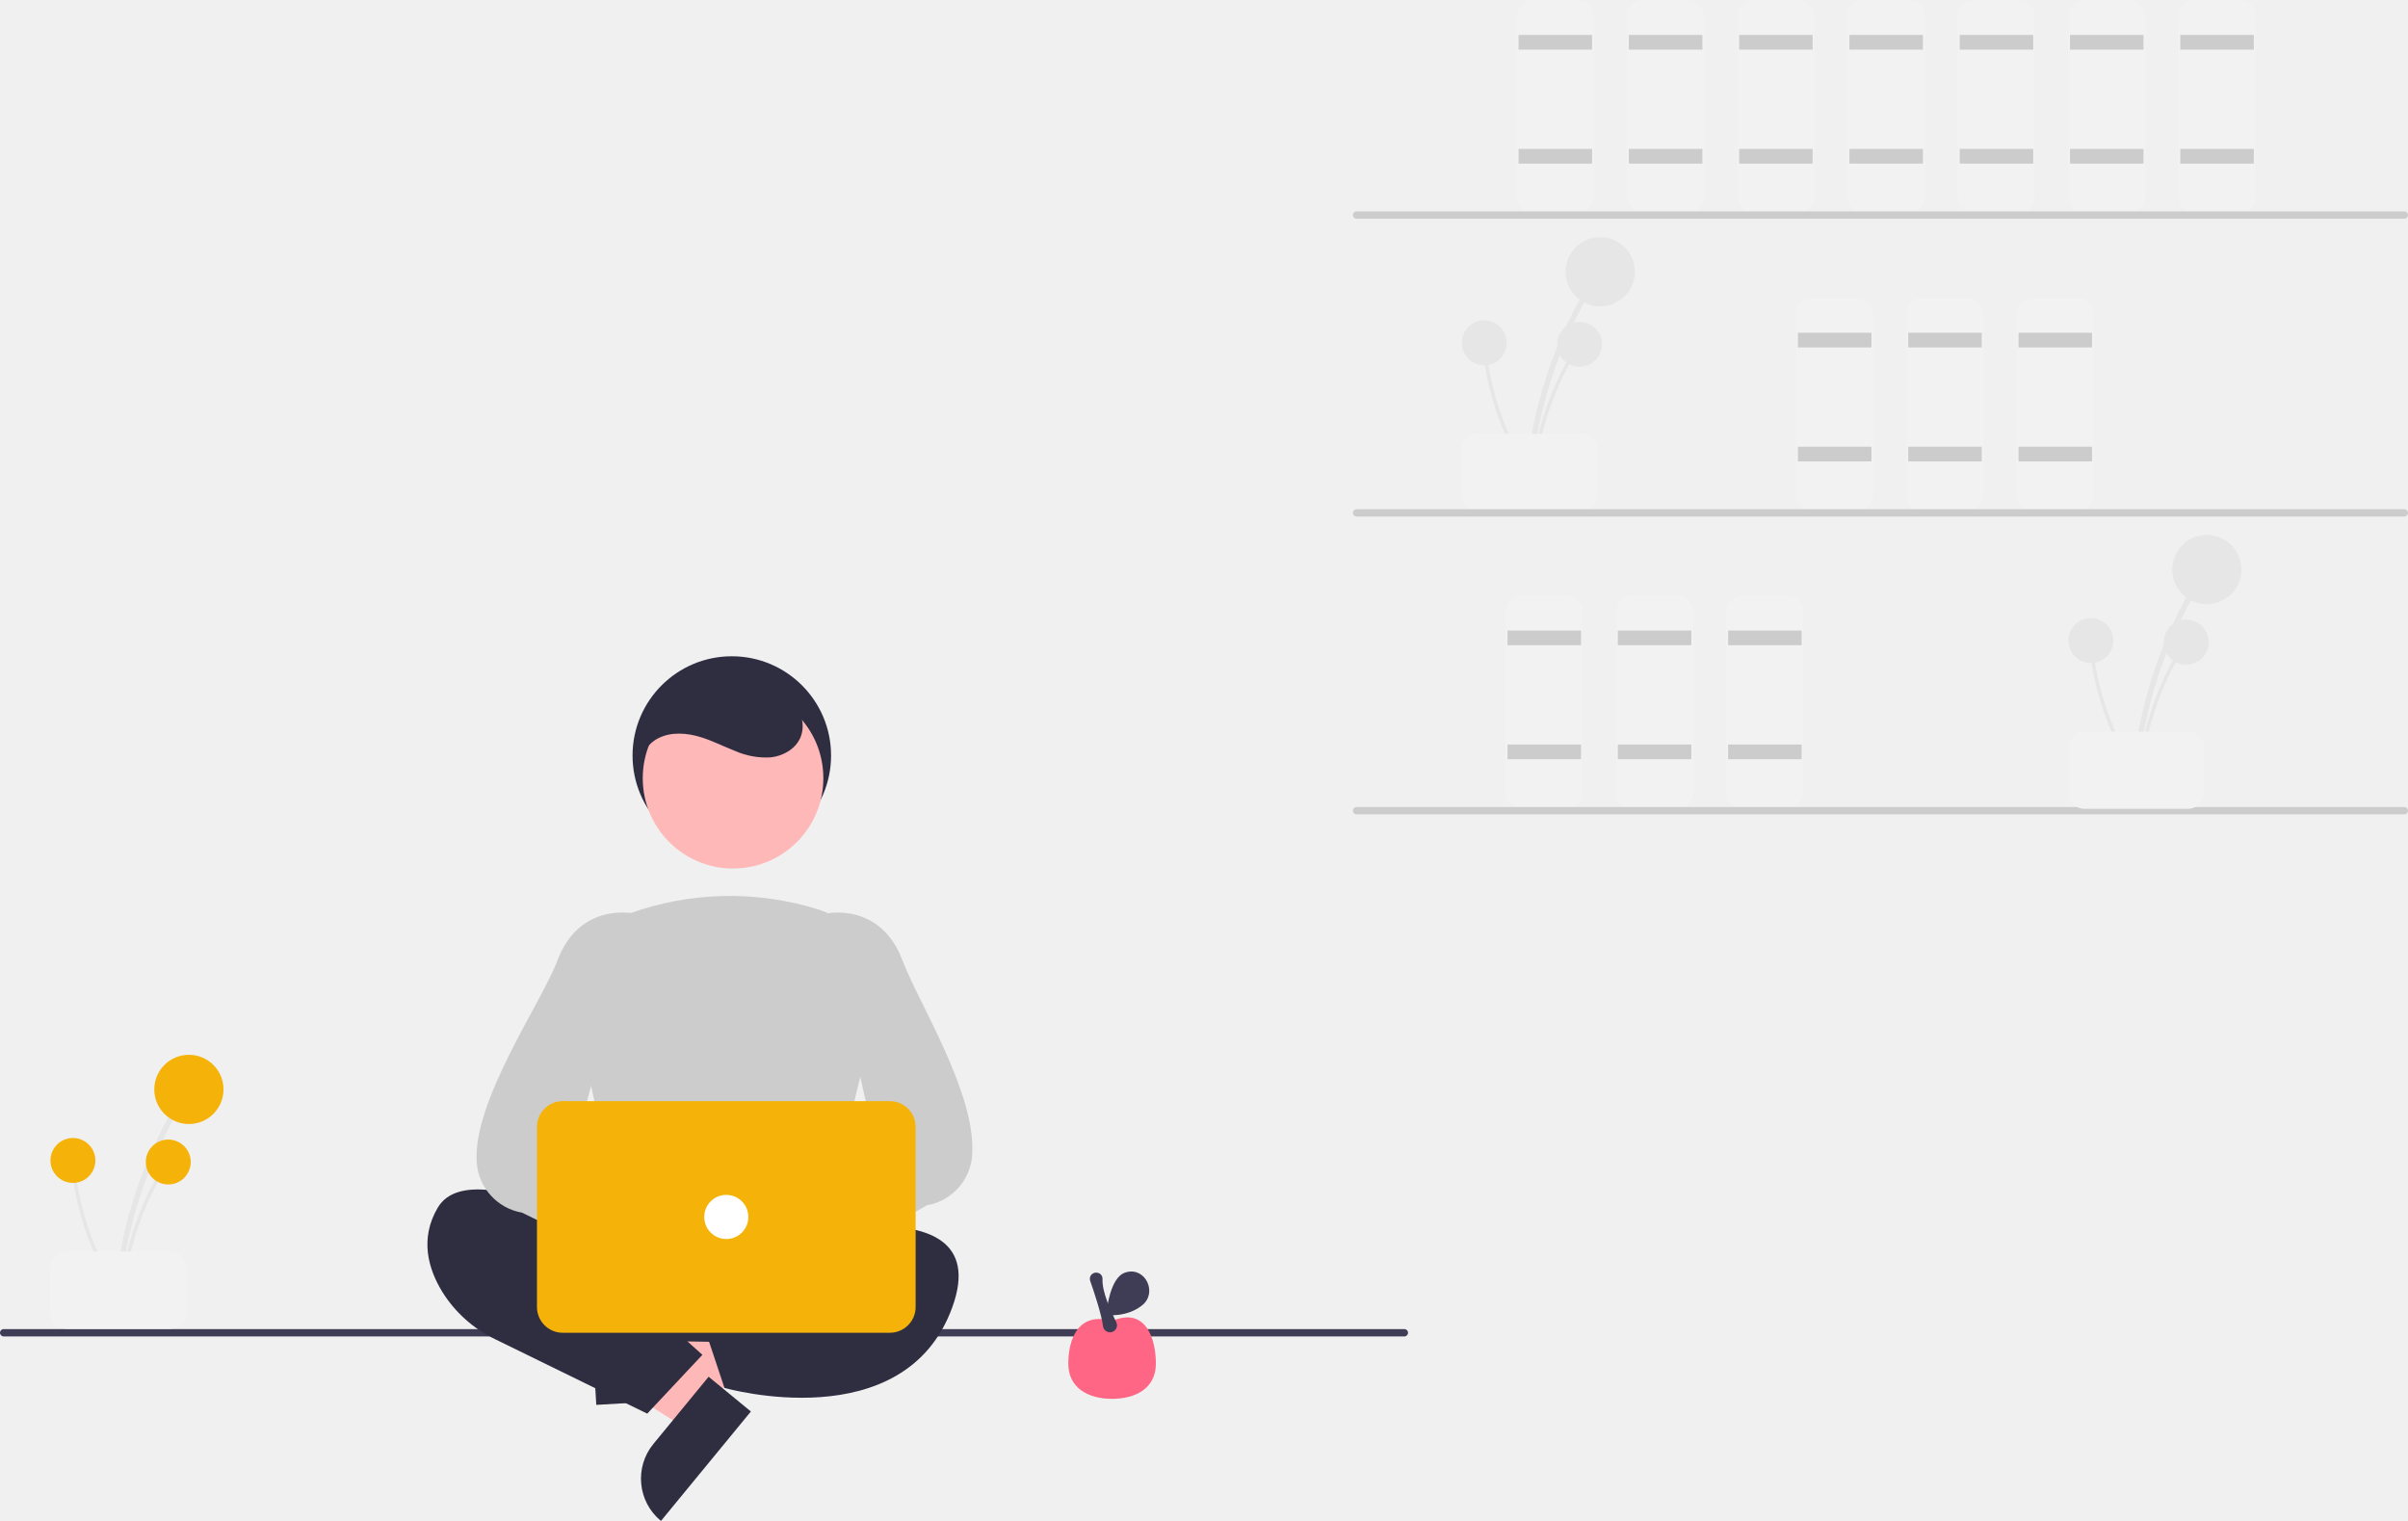
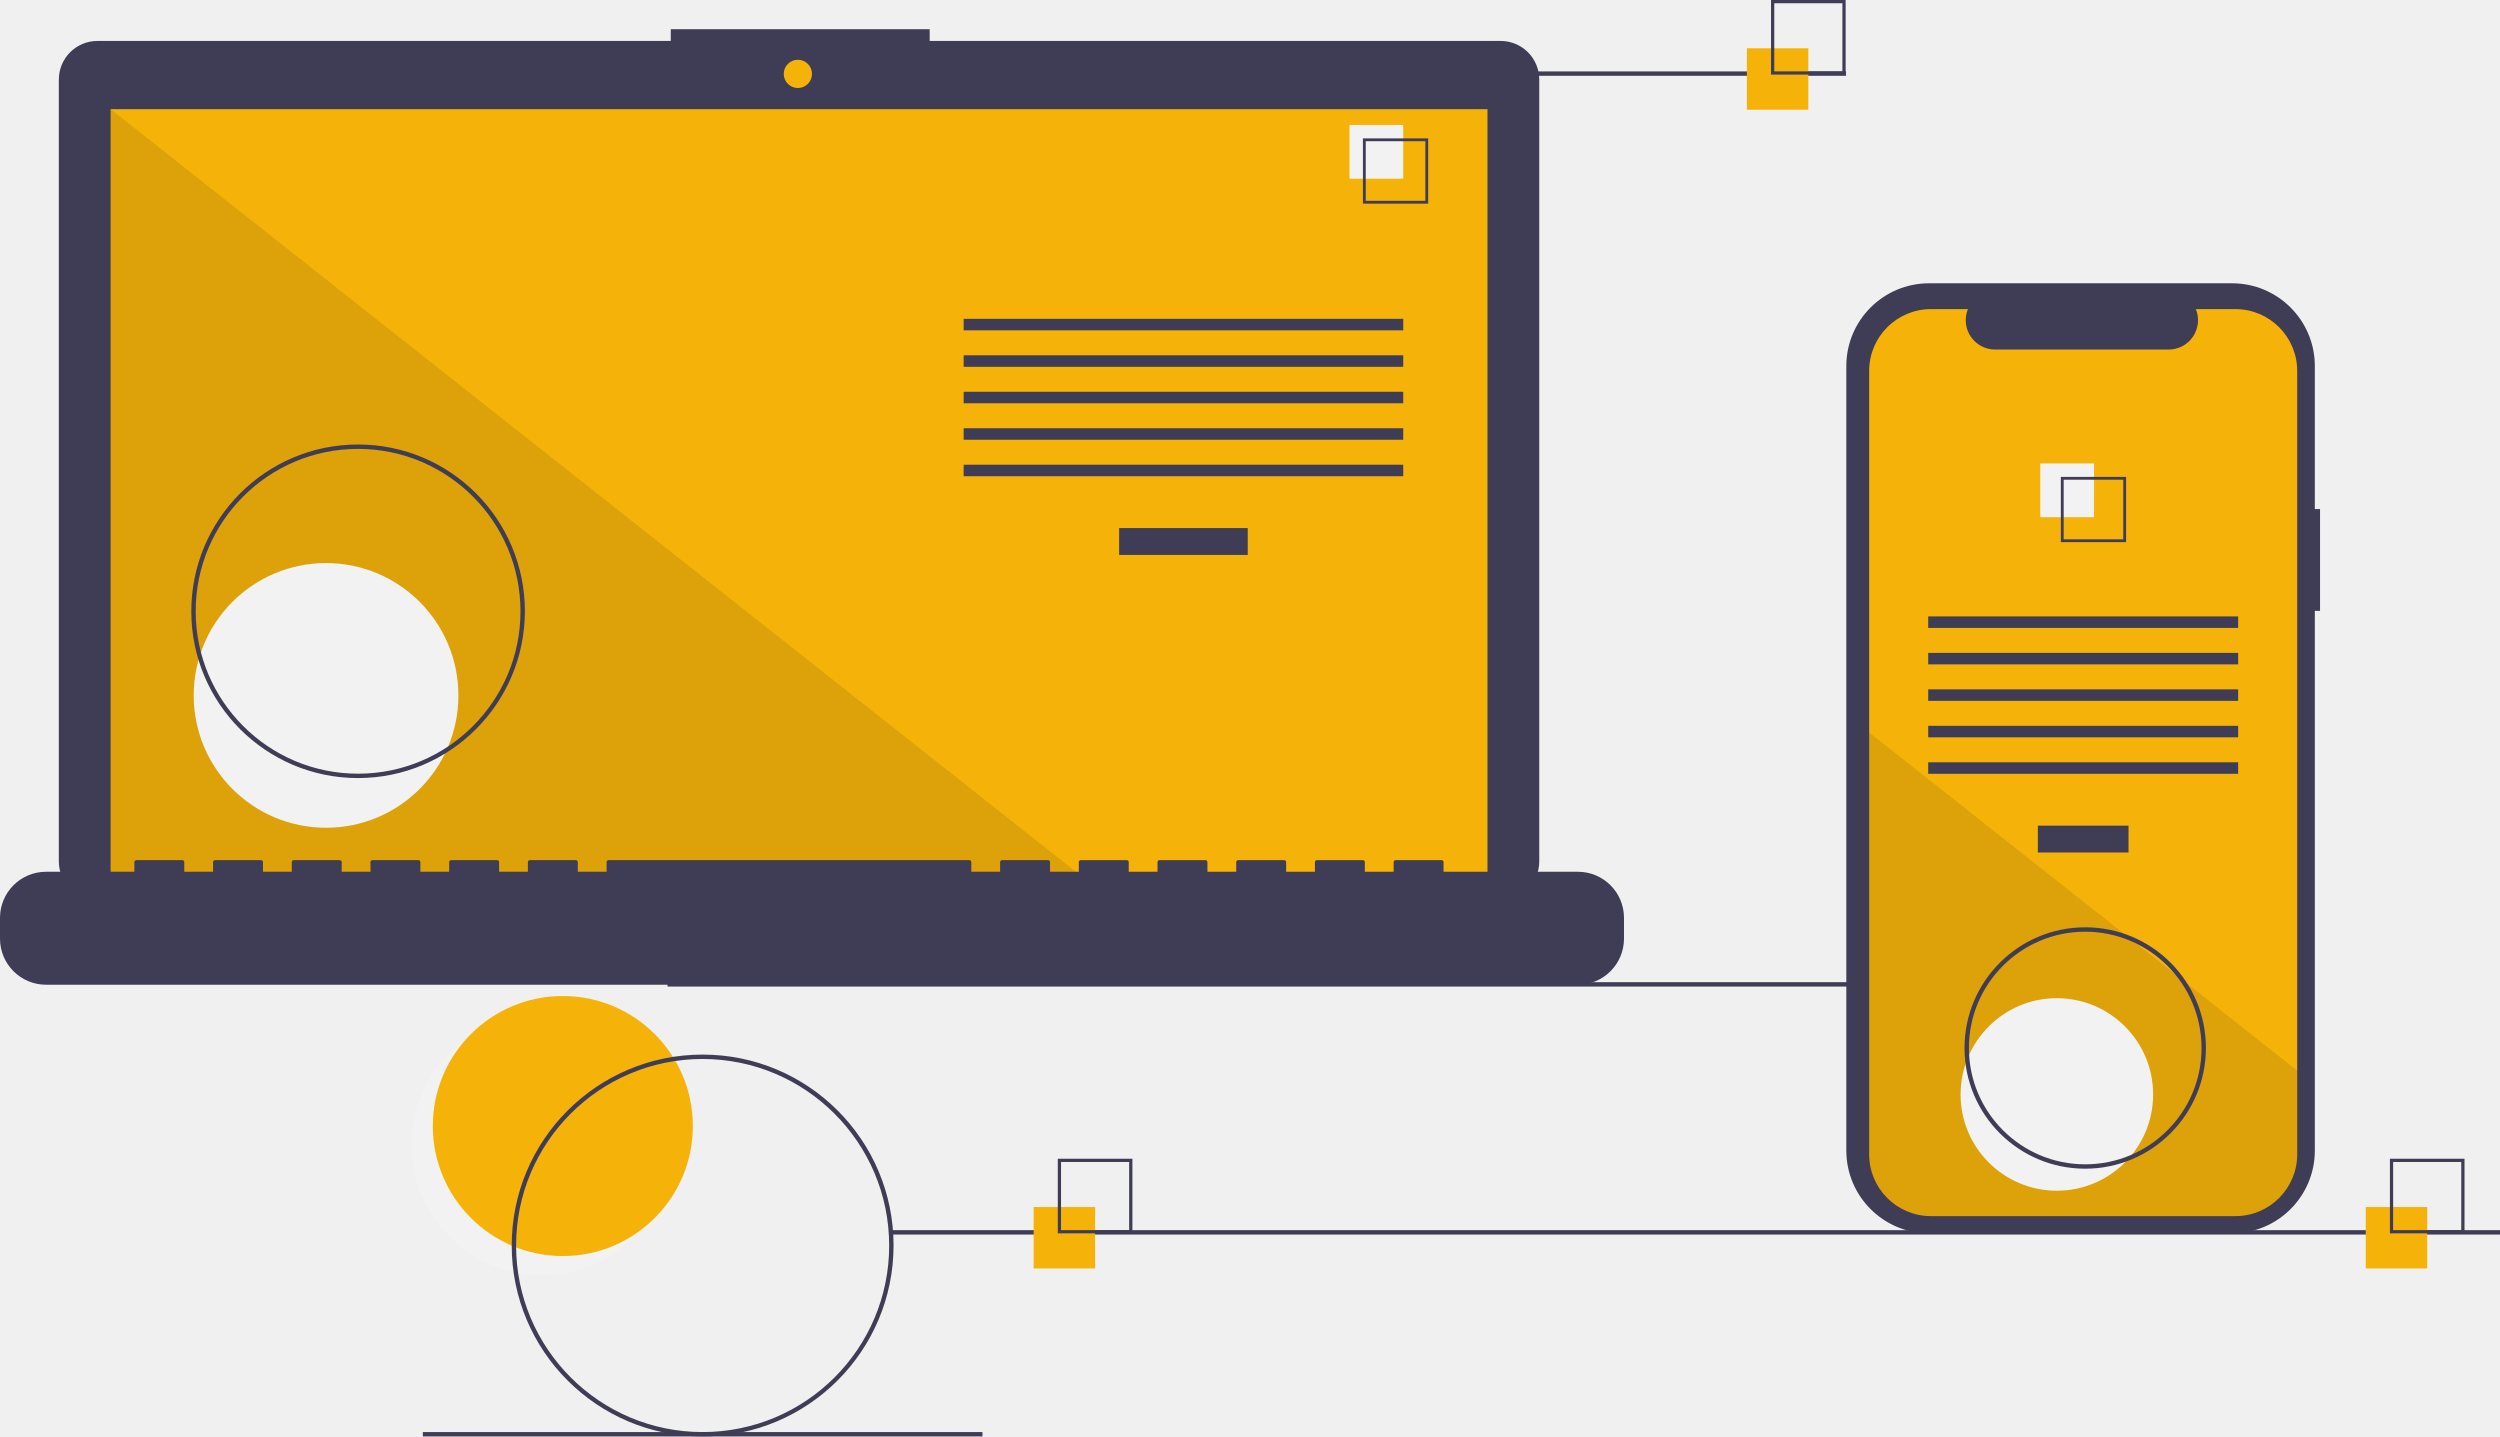
- <svg xmlns="http://www.w3.org/2000/svg" data-name="Layer 1" width="655" height="413.68" viewBox="0 0 655 413.68">
-   <path d="M689.063,372.583a122.041,122.041,0,0,1,10.101-38.517q2.28-5.092,5.018-9.961a.744.744,0,0,0-1.284-.75,123.729,123.729,0,0,0-13.768,37.982q-1.034,5.584-1.554,11.246c-.088.952,1.399.946,1.486,0Z" transform="translate(-272.5 -243.1602)" fill="#e6e6e6" />
-   <circle cx="435.282" cy="73.914" r="9.414" fill="#e6e6e6" />
-   <path d="M690.026,372.833a79.174,79.174,0,0,1,6.553-24.988q1.479-3.304,3.255-6.462a.483.483,0,0,0-.833-.487,80.268,80.268,0,0,0-8.932,24.641q-.671,3.622-1.008,7.296c-.057.618.908.614.964,0Z" transform="translate(-272.5 -243.1602)" fill="#e6e6e6" />
-   <circle cx="429.67" cy="93.662" r="6.108" fill="#e6e6e6" />
-   <path d="M688.809,372.257a79.174,79.174,0,0,1-10.202-23.733q-.866-3.515-1.408-7.097a.483.483,0,0,0-.956.128,80.268,80.268,0,0,0,8.113,24.922q1.699,3.269,3.693,6.373c.335.522,1.093-.074.76-.593Z" transform="translate(-272.5 -243.1602)" fill="#e6e6e6" />
-   <circle cx="403.735" cy="93.233" r="6.108" fill="#e6e6e6" />
-   <path d="M670.059,377.66v-12a4.505,4.505,0,0,1,4.5-4.5h28a4.505,4.505,0,0,1,4.5,4.5v12a4.505,4.505,0,0,1-4.5,4.5h-28A4.505,4.505,0,0,1,670.059,377.66Z" transform="translate(-272.5 -243.1602)" fill="#f2f2f2" style="isolation:isolate" />
-   <path d="M701.559,301.16h-12a4.505,4.505,0,0,1-4.5-4.5v-49a4.505,4.505,0,0,1,4.5-4.5h12a4.505,4.505,0,0,1,4.5,4.5v49A4.505,4.505,0,0,1,701.559,301.16Z" transform="translate(-272.5 -243.1602)" fill="#f2f2f2" style="isolation:isolate" />
-   <rect x="413.059" y="9.5" width="20" height="4" fill="#ccc" />
-   <rect x="413.059" y="40.5" width="20" height="4" fill="#ccc" />
-   <path d="M731.559,301.16h-12a4.505,4.505,0,0,1-4.5-4.5v-49a4.505,4.505,0,0,1,4.5-4.5h12a4.505,4.505,0,0,1,4.5,4.5v49A4.505,4.505,0,0,1,731.559,301.16Z" transform="translate(-272.5 -243.1602)" fill="#f2f2f2" style="isolation:isolate" />
-   <rect x="443.059" y="9.5" width="20" height="4" fill="#ccc" />
-   <rect x="443.059" y="40.5" width="20" height="4" fill="#ccc" />
-   <path d="M761.559,301.16h-12a4.505,4.505,0,0,1-4.5-4.5v-49a4.505,4.505,0,0,1,4.5-4.5h12a4.505,4.505,0,0,1,4.5,4.5v49A4.505,4.505,0,0,1,761.559,301.16Z" transform="translate(-272.5 -243.1602)" fill="#f2f2f2" style="isolation:isolate" />
-   <rect x="473.059" y="9.5" width="20" height="4" fill="#ccc" />
-   <rect x="473.059" y="40.5" width="20" height="4" fill="#ccc" />
-   <path d="M777.559,382.16h-12a4.505,4.505,0,0,1-4.5-4.5v-49a4.505,4.505,0,0,1,4.5-4.5h12a4.505,4.505,0,0,1,4.5,4.5v49A4.505,4.505,0,0,1,777.559,382.16Z" transform="translate(-272.5 -243.1602)" fill="#f2f2f2" style="isolation:isolate" />
-   <rect x="489.059" y="90.5" width="20" height="4" fill="#ccc" />
-   <rect x="489.059" y="121.5" width="20" height="4" fill="#ccc" />
-   <path d="M807.559,382.16h-12a4.505,4.505,0,0,1-4.5-4.5v-49a4.505,4.505,0,0,1,4.5-4.5h12a4.505,4.505,0,0,1,4.5,4.5v49A4.505,4.505,0,0,1,807.559,382.16Z" transform="translate(-272.5 -243.1602)" fill="#f2f2f2" style="isolation:isolate" />
-   <rect x="519.059" y="90.5" width="20" height="4" fill="#ccc" />
-   <rect x="519.059" y="121.5" width="20" height="4" fill="#ccc" />
-   <path d="M837.559,382.16h-12a4.505,4.505,0,0,1-4.5-4.5v-49a4.505,4.505,0,0,1,4.5-4.5h12a4.505,4.505,0,0,1,4.5,4.5v49A4.505,4.505,0,0,1,837.559,382.16Z" transform="translate(-272.5 -243.1602)" fill="#f2f2f2" style="isolation:isolate" />
-   <rect x="549.059" y="90.5" width="20" height="4" fill="#ccc" />
-   <rect x="549.059" y="121.5" width="20" height="4" fill="#ccc" />
-   <path d="M698.559,463.16h-12a4.505,4.505,0,0,1-4.5-4.5v-49a4.505,4.505,0,0,1,4.5-4.5h12a4.505,4.505,0,0,1,4.5,4.5v49A4.505,4.505,0,0,1,698.559,463.16Z" transform="translate(-272.5 -243.1602)" fill="#f2f2f2" style="isolation:isolate" />
-   <rect x="410.059" y="171.5" width="20" height="4" fill="#ccc" />
-   <rect x="410.059" y="202.5" width="20" height="4" fill="#ccc" />
-   <path d="M728.559,463.16h-12a4.505,4.505,0,0,1-4.5-4.5v-49a4.505,4.505,0,0,1,4.5-4.5h12a4.505,4.505,0,0,1,4.5,4.5v49A4.505,4.505,0,0,1,728.559,463.16Z" transform="translate(-272.5 -243.1602)" fill="#f2f2f2" style="isolation:isolate" />
-   <rect x="440.059" y="171.5" width="20" height="4" fill="#ccc" />
-   <rect x="440.059" y="202.5" width="20" height="4" fill="#ccc" />
-   <path d="M758.559,463.16h-12a4.505,4.505,0,0,1-4.5-4.5v-49a4.505,4.505,0,0,1,4.5-4.5h12a4.505,4.505,0,0,1,4.5,4.5v49A4.505,4.505,0,0,1,758.559,463.16Z" transform="translate(-272.5 -243.1602)" fill="#f2f2f2" style="isolation:isolate" />
-   <rect x="470.059" y="171.5" width="20" height="4" fill="#ccc" />
-   <rect x="470.059" y="202.5" width="20" height="4" fill="#ccc" />
-   <path d="M791.559,301.16h-12a4.505,4.505,0,0,1-4.5-4.5v-49a4.505,4.505,0,0,1,4.5-4.5h12a4.505,4.505,0,0,1,4.5,4.5v49A4.505,4.505,0,0,1,791.559,301.16Z" transform="translate(-272.5 -243.1602)" fill="#f2f2f2" style="isolation:isolate" />
-   <rect x="503.059" y="9.5" width="20" height="4" fill="#ccc" />
-   <rect x="503.059" y="40.5" width="20" height="4" fill="#ccc" />
-   <path d="M821.559,301.16h-12a4.505,4.505,0,0,1-4.5-4.5v-49a4.505,4.505,0,0,1,4.5-4.5h12a4.505,4.505,0,0,1,4.5,4.5v49A4.505,4.505,0,0,1,821.559,301.16Z" transform="translate(-272.5 -243.1602)" fill="#f2f2f2" style="isolation:isolate" />
-   <rect x="533.059" y="9.5" width="20" height="4" fill="#ccc" />
-   <rect x="533.059" y="40.5" width="20" height="4" fill="#ccc" />
-   <path d="M851.559,301.16h-12a4.505,4.505,0,0,1-4.5-4.5v-49a4.505,4.505,0,0,1,4.5-4.5h12a4.505,4.505,0,0,1,4.5,4.5v49A4.505,4.505,0,0,1,851.559,301.16Z" transform="translate(-272.5 -243.1602)" fill="#f2f2f2" style="isolation:isolate" />
-   <rect x="563.059" y="9.5" width="20" height="4" fill="#ccc" />
-   <rect x="563.059" y="40.5" width="20" height="4" fill="#ccc" />
-   <path d="M881.559,301.16h-12a4.505,4.505,0,0,1-4.5-4.5v-49a4.505,4.505,0,0,1,4.5-4.5h12a4.505,4.505,0,0,1,4.5,4.5v49A4.505,4.505,0,0,1,881.559,301.16Z" transform="translate(-272.5 -243.1602)" fill="#f2f2f2" style="isolation:isolate" />
-   <rect x="593.059" y="9.5" width="20" height="4" fill="#ccc" />
-   <rect x="593.059" y="40.5" width="20" height="4" fill="#ccc" />
-   <path d="M926.5,302.66h-285a1,1,0,0,1,0-2h285a1,1,0,0,1,0,2Z" transform="translate(-272.5 -243.1602)" fill="#ccc" />
-   <path d="M926.5,383.66h-285a1,1,0,0,1,0-2h285a1,1,0,0,1,0,2Z" transform="translate(-272.5 -243.1602)" fill="#ccc" />
-   <path d="M926.5,464.66h-285a1,1,0,0,1,0-2h285a1,1,0,0,1,0,2Z" transform="translate(-272.5 -243.1602)" fill="#ccc" />
-   <path d="M854.063,453.583a122.041,122.041,0,0,1,10.101-38.517q2.28-5.092,5.018-9.961a.744.744,0,0,0-1.284-.75,123.729,123.729,0,0,0-13.768,37.982q-1.034,5.584-1.554,11.246c-.088.952,1.399.946,1.486,0Z" transform="translate(-272.5 -243.1602)" fill="#e6e6e6" />
-   <circle cx="600.282" cy="154.914" r="9.414" fill="#e6e6e6" />
-   <path d="M855.026,453.833a79.174,79.174,0,0,1,6.553-24.988q1.479-3.304,3.255-6.462a.483.483,0,0,0-.833-.487,80.268,80.268,0,0,0-8.932,24.641q-.671,3.622-1.008,7.296c-.057.618.908.614.964,0Z" transform="translate(-272.5 -243.1602)" fill="#e6e6e6" />
-   <circle cx="594.67" cy="174.662" r="6.108" fill="#e6e6e6" />
-   <path d="M853.809,453.257a79.174,79.174,0,0,1-10.202-23.733q-.866-3.515-1.408-7.097a.483.483,0,0,0-.956.128,80.268,80.268,0,0,0,8.113,24.922q1.699,3.269,3.693,6.373c.335.522,1.093-.074.76-.593Z" transform="translate(-272.5 -243.1602)" fill="#e6e6e6" />
-   <circle cx="568.735" cy="174.233" r="6.108" fill="#e6e6e6" />
-   <path d="M835.059,458.66v-12a4.505,4.505,0,0,1,4.5-4.5h28a4.505,4.505,0,0,1,4.5,4.5v12a4.505,4.505,0,0,1-4.5,4.5h-28A4.505,4.505,0,0,1,835.059,458.66Z" transform="translate(-272.5 -243.1602)" fill="#f2f2f2" style="isolation:isolate" />
-   <path d="M654.5,606.66h-381a1,1,0,0,1,0-2h381a1,1,0,0,1,0,2Z" transform="translate(-272.5 -243.1602)" fill="#3f3d56" />
-   <circle cx="199.059" cy="205.5" r="27" fill="#2f2e41" />
-   <polygon points="173.405 378.826 172.69 366.588 219.556 358.003 220.612 376.067 173.405 378.826" fill="#ffb8b8" />
-   <path d="M436.622,598.163h23.644a0,0,0,0,1,0,0v14.887a0,0,0,0,1,0,0H421.735a0,0,0,0,1,0,0v0A14.887,14.887,0,0,1,436.622,598.163Z" transform="translate(747.3404 -113.1422) rotate(86.65462)" fill="#2f2e41" />
-   <polygon points="193.789 378.714 186.004 388.185 145.768 362.666 157.257 348.688 193.789 378.714" fill="#ffb8b8" />
-   <path d="M454.39,629.787h23.644a0,0,0,0,1,0,0v14.887a0,0,0,0,1,0,0H439.503a0,0,0,0,1,0,0v0A14.887,14.887,0,0,1,454.39,629.787Z" transform="translate(-597.3196 343.8614) rotate(-50.58212)" fill="#2f2e41" />
-   <path d="M443.887,577.83l-5.32,25.079a4,4,0,0,0,3.848,4.83l52.298.844a4,4,0,0,0,4.004-4.695l-4.575-25.922a4,4,0,0,0-3.939-3.305H447.8A4,4,0,0,0,443.887,577.83Z" transform="translate(-272.5 -243.1602)" fill="#2f2e41" />
-   <path d="M452.559,586.66s-51-32-61-15c-5,8.5-2.5,16.75,1.25,22.875a34.631,34.631,0,0,0,14.402,12.891l41.347,20.234,15-16-10-9Z" transform="translate(-272.5 -243.1602)" fill="#2f2e41" />
-   <path d="M478.559,581.66s66-19,53,17-62,22-62,22l-5-15,17-12Z" transform="translate(-272.5 -243.1602)" fill="#2f2e41" />
-   <circle cx="199.398" cy="211.665" r="24.561" fill="#ffb8b8" />
-   <path d="M473.185,585.629a131.994,131.994,0,0,1-30.257-3.986l-.292-.08-13.706-63.045a23.225,23.225,0,0,1,14.933-26.943,80.46,80.46,0,0,1,51.3-1.024h0a23.47,23.47,0,0,1,15.635,27.765l-15.308,63.195-.216.103C488.911,584.626,480.956,585.629,473.185,585.629Z" transform="translate(-272.5 -243.1602)" fill="#ccc" />
-   <path d="M454.774,590.527a10.056,10.056,0,0,1,14.475-5.312l26.987-23.425,2.442,18.408-26.001,19.422a10.11,10.11,0,0,1-17.902-9.094Z" transform="translate(-272.5 -243.1602)" fill="#ffb8b8" />
-   <path d="M480.512,595.636a4.534,4.534,0,0,1-1.296-.19,4.453,4.453,0,0,1-2.962-2.816l-3.257-9.229a4.472,4.472,0,0,1,1.302-4.902l36.769-22.074L496.573,491.763l.369-.089c.15-.037,15-3.417,21.086,12.811,4.261,11.365,20.031,36.077,18.919,52.776a14.885,14.885,0,0,1-12.322,13.728l-41.388,23.713A4.456,4.456,0,0,1,480.512,595.636Z" transform="translate(-272.5 -243.1602)" fill="#ccc" />
-   <path d="M484.636,588.333a10.056,10.056,0,0,0-14.475-5.312l-26.986-23.425-2.442,18.408,26.001,19.422a10.11,10.11,0,0,0,17.902-9.094Z" transform="translate(-272.5 -243.1602)" fill="#ffb8b8" />
-   <path d="M461.606,595.636a4.456,4.456,0,0,1-2.724-.935l-44.388-21.713a14.885,14.885,0,0,1-12.322-13.728c-1.113-16.699,17.657-43.411,21.919-54.776,6.085-16.228,20.936-12.849,21.086-12.811l.369.089L428.051,558.424l39.769,20.074a4.472,4.472,0,0,1,1.302,4.902l-3.257,9.229a4.453,4.453,0,0,1-2.962,2.816A4.535,4.535,0,0,1,461.606,595.636Z" transform="translate(-272.5 -243.1602)" fill="#ccc" />
-   <path d="M514.559,605.66h-89a7.008,7.008,0,0,1-7-7v-49a7.008,7.008,0,0,1,7-7h89a7.008,7.008,0,0,1,7,7v49A7.008,7.008,0,0,1,514.559,605.66Z" transform="translate(-272.5 -243.1602)" fill="#f5b30a" />
-   <circle cx="197.559" cy="331" r="6" fill="#fff" />
-   <path d="M447.091,453.826c-1.456-3.692.933-8.092,4.476-9.881s7.818-1.448,11.608-.27c3.185.991,6.17,2.526,9.277,3.738a20.762,20.762,0,0,0,9.753,1.737c3.314-.374,6.613-2.233,7.969-5.28,1.406-3.159.45-7.013-1.715-9.709a18.799,18.799,0,0,0-8.612-5.535c-7.308-2.574-15.748-2.65-22.532,1.093s-11.394,11.71-9.992,19.33" transform="translate(-272.5 -243.1602)" fill="#2f2e41" />
-   <path d="M305.162,594.979A122.042,122.042,0,0,1,315.263,556.461q2.28-5.092,5.018-9.961a.744.744,0,0,0-1.284-.75,123.728,123.728,0,0,0-13.768,37.982q-1.034,5.584-1.554,11.246c-.088.952,1.399.946,1.486,0Z" transform="translate(-272.5 -243.1602)" fill="#e6e6e6" />
-   <circle cx="51.381" cy="296.31" r="9.414" fill="#f5b30a" />
-   <path d="M306.125,595.229a79.174,79.174,0,0,1,6.553-24.988q1.479-3.304,3.255-6.462a.483.483,0,0,0-.833-.487,80.269,80.269,0,0,0-8.932,24.641q-.671,3.622-1.008,7.296c-.057.618.908.614.964,0Z" transform="translate(-272.5 -243.1602)" fill="#e6e6e6" />
-   <circle cx="45.769" cy="316.058" r="6.108" fill="#f5b30a" />
-   <path d="M304.908,594.652a79.174,79.174,0,0,1-10.202-23.733q-.866-3.515-1.408-7.097a.483.483,0,0,0-.956.128,80.268,80.268,0,0,0,8.113,24.922q1.699,3.269,3.693,6.373c.335.522,1.093-.074.76-.593Z" transform="translate(-272.5 -243.1602)" fill="#e6e6e6" />
-   <circle cx="19.835" cy="315.629" r="6.108" fill="#f5b30a" />
-   <path d="M286.159,600.056v-12a4.505,4.505,0,0,1,4.5-4.5h28a4.505,4.505,0,0,1,4.5,4.5v12a4.505,4.505,0,0,1-4.5,4.5h-28A4.505,4.505,0,0,1,286.159,600.056Z" transform="translate(-272.5 -243.1602)" fill="#f2f2f2" style="isolation:isolate" />
-   <path d="M586.909,614.061c0,6.577-5.332,9.567-11.909,9.567s-11.909-2.99-11.909-9.567S565.738,599.81,575,602.456C584.262,598.487,586.909,607.484,586.909,614.061Z" transform="translate(-272.5 -243.1602)" fill="#ff6584" />
-   <path d="M574.42,605.537a1.904,1.904,0,0,1-1.891-1.659c-.394-3.281-2.568-9.708-3.484-12.318l-0-.001a1.703,1.703,0,0,1,.22-1.566,1.787,1.787,0,0,1,2.663-.192,1.705,1.705,0,0,1,.468,1.276c-.179,3.351,2.263,8.765,3.735,11.694a1.908,1.908,0,0,1-1.51,2.756A1.763,1.763,0,0,1,574.42,605.537Z" transform="translate(-272.5 -243.1602)" fill="#3f3d56" />
-   <path d="M583.232,598.146c4.134-3.383.891-10.308-4.283-8.978a4.178,4.178,0,0,0-1.864.994c-3.174,2.998-3.666,10.669-3.666,10.669S579.024,601.59,583.232,598.146Z" transform="translate(-272.5 -243.1602)" fill="#3f3d56" />
+ <svg xmlns="http://www.w3.org/2000/svg" data-name="Layer 1" width="1139.171" height="654.543" viewBox="0 0 1139.171 654.543">
+   <circle cx="246.827" cy="521.765" r="59.243" fill="#f2f2f2" />
+   <circle cx="256.46" cy="513.095" r="59.243" fill="#f5b30a" />
+   <rect x="304.171" y="447.543" width="733" height="2" fill="#3f3d56" />
+   <path d="M714.207,141.381H454.038v-5.362h-117.971v5.362H74.825a17.599,17.599,0,0,0-17.599,17.599V515.231a17.599,17.599,0,0,0,17.599,17.599H714.207a17.599,17.599,0,0,0,17.599-17.599V158.979A17.599,17.599,0,0,0,714.207,141.381Z" transform="translate(-30.41456 -122.7284)" fill="#3f3d56" />
+   <rect x="50.406" y="49.754" width="627.391" height="353.913" fill="#f5b30a" />
+   <circle cx="363.565" cy="33.667" r="6.435" fill="#f5b30a" />
+   <polygon points="498.374 403.667 50.406 403.667 50.406 49.754 498.374 403.667" opacity="0.1" />
+   <circle cx="148.574" cy="316.876" r="60.307" fill="#f2f2f2" />
+   <rect x="509.953" y="240.622" width="58.605" height="12.246" fill="#3f3d56" />
+   <rect x="439.102" y="145.279" width="200.307" height="5.248" fill="#3f3d56" />
+   <rect x="439.102" y="161.898" width="200.307" height="5.248" fill="#3f3d56" />
+   <rect x="439.102" y="178.518" width="200.307" height="5.248" fill="#3f3d56" />
+   <rect x="439.102" y="195.137" width="200.307" height="5.248" fill="#3f3d56" />
+   <rect x="439.102" y="211.756" width="200.307" height="5.248" fill="#3f3d56" />
+   <rect x="614.917" y="56.934" width="24.492" height="24.492" fill="#f2f2f2" />
+   <path d="M681.195,215.525h-29.74v-29.74h29.74Zm-28.447-1.293h27.154V187.078H652.748Z" transform="translate(-30.41456 -122.7284)" fill="#3f3d56" />
+   <path d="M749.422,519.96H688.192v-4.412a.875.875,0,0,0-.875-.875h-20.993a.875.875,0,0,0-.875.875v4.412H652.329v-4.412a.875.875,0,0,0-.875-.875H630.462a.875.875,0,0,0-.875.875v4.412H616.467v-4.412a.875.875,0,0,0-.875-.875H594.599a.875.875,0,0,0-.875.875v4.412H580.604v-4.412a.875.875,0,0,0-.875-.875H558.736a.875.875,0,0,0-.875.875v4.412H544.741v-4.412a.875.875,0,0,0-.875-.875H522.873a.875.875,0,0,0-.875.875v4.412H508.878v-4.412a.875.875,0,0,0-.875-.875h-20.993a.875.875,0,0,0-.875.875v4.412H473.015v-4.412a.875.875,0,0,0-.875-.875H307.696a.875.875,0,0,0-.875.875v4.412H293.701v-4.412a.875.875,0,0,0-.875-.875H271.833a.875.875,0,0,0-.875.875v4.412H257.838v-4.412a.875.875,0,0,0-.875-.875h-20.993a.875.875,0,0,0-.875.875v4.412H221.975v-4.412a.875.875,0,0,0-.875-.875H200.107a.875.875,0,0,0-.875.875v4.412H186.112v-4.412a.875.875,0,0,0-.875-.875H164.244a.875.875,0,0,0-.875.875v4.412H150.249v-4.412a.875.875,0,0,0-.875-.875H128.381a.875.875,0,0,0-.875.875v4.412H114.386v-4.412a.875.875,0,0,0-.875-.875H92.519a.875.875,0,0,0-.875.875v4.412H51.407a20.993,20.993,0,0,0-20.993,20.993v9.492A20.993,20.993,0,0,0,51.407,571.438H749.422a20.993,20.993,0,0,0,20.993-20.993v-9.492A20.993,20.993,0,0,0,749.422,519.96Z" transform="translate(-30.41456 -122.7284)" fill="#3f3d56" />
+   <path d="M193.586,477.272a76,76,0,1,1,76-76A76.086,76.086,0,0,1,193.586,477.272Zm0-150a74,74,0,1,0,74,74A74.084,74.084,0,0,0,193.586,327.272Z" transform="translate(-30.41456 -122.7284)" fill="#3f3d56" />
+   <rect x="586.171" y="32.543" width="255" height="2" fill="#3f3d56" />
+   <rect x="406.171" y="560.543" width="733" height="2" fill="#3f3d56" />
+   <rect x="192.672" y="652.543" width="255" height="2" fill="#3f3d56" />
+   <rect x="471" y="550" width="28" height="28" fill="#f5b30a" />
+   <path d="M546.415,684.728h-34v-34h34Zm-32.522-1.478H544.936V652.207H513.893Z" transform="translate(-30.41456 -122.7284)" fill="#3f3d56" />
+   <rect x="796" y="22" width="28" height="28" fill="#f5b30a" />
+   <path d="M871.415,156.728h-34v-34h34Zm-32.522-1.478H869.936V124.207H838.893Z" transform="translate(-30.41456 -122.7284)" fill="#3f3d56" />
+   <rect x="1078" y="550" width="28" height="28" fill="#f5b30a" />
+   <path d="M1153.415,684.728h-34v-34h34Zm-32.522-1.478h31.043V652.207h-31.043Z" transform="translate(-30.41456 -122.7284)" fill="#3f3d56" />
+   <path d="M1087.586,354.687h-2.379V289.525a37.714,37.714,0,0,0-37.714-37.714H909.44A37.714,37.714,0,0,0,871.726,289.525V647.006A37.714,37.714,0,0,0,909.44,684.72h138.053a37.714,37.714,0,0,0,37.714-37.714V401.07h2.379Z" transform="translate(-30.41456 -122.7284)" fill="#3f3d56" />
+   <path d="M1077.176,291.742v356.96a28.165,28.165,0,0,1-28.16,28.17H910.296a28.165,28.165,0,0,1-28.16-28.17v-356.96a28.163,28.163,0,0,1,28.16-28.16h16.83a13.379,13.379,0,0,0,12.39,18.43h79.09a13.379,13.379,0,0,0,12.39-18.43h18.02A28.163,28.163,0,0,1,1077.176,291.742Z" transform="translate(-30.41456 -122.7284)" fill="#f5b30a" />
+   <rect x="928.58" y="376.218" width="41.324" height="12.246" fill="#3f3d56" />
+   <rect x="878.621" y="280.875" width="141.24" height="5.248" fill="#3f3d56" />
+   <rect x="878.621" y="297.494" width="141.24" height="5.248" fill="#3f3d56" />
+   <rect x="878.621" y="314.114" width="141.24" height="5.248" fill="#3f3d56" />
+   <rect x="878.621" y="330.733" width="141.24" height="5.248" fill="#3f3d56" />
+   <rect x="878.621" y="347.352" width="141.24" height="5.248" fill="#3f3d56" />
+   <rect x="929.684" y="211.179" width="24.492" height="24.492" fill="#f2f2f2" />
+   <path d="M969.474,340.032v29.74h29.74v-29.74Zm28.45,28.45h-27.16v-27.16h27.16Z" transform="translate(-30.41456 -122.7284)" fill="#3f3d56" />
+   <path d="M1077.176,610.582v38.12a28.165,28.165,0,0,1-28.16,28.17H910.296a28.165,28.165,0,0,1-28.16-28.17v-192.21l116.87,92.33,2,1.58,21.74,17.17,2.03,1.61Z" transform="translate(-30.41456 -122.7284)" opacity="0.1" />
+   <circle cx="937.241" cy="498.707" r="43.868" fill="#f2f2f2" />
+   <path d="M350.586,777.272a87,87,0,1,1,87-87A87.099,87.099,0,0,1,350.586,777.272Zm0-172a85,85,0,1,0,85,85A85.096,85.096,0,0,0,350.586,605.272Z" transform="translate(-30.41456 -122.7284)" fill="#3f3d56" />
+   <path d="M980.586,655.272a55,55,0,1,1,55-55A55.062,55.062,0,0,1,980.586,655.272Zm0-108a53,53,0,1,0,53,53A53.06,53.06,0,0,0,980.586,547.272Z" transform="translate(-30.41456 -122.7284)" fill="#3f3d56" />
</svg>
